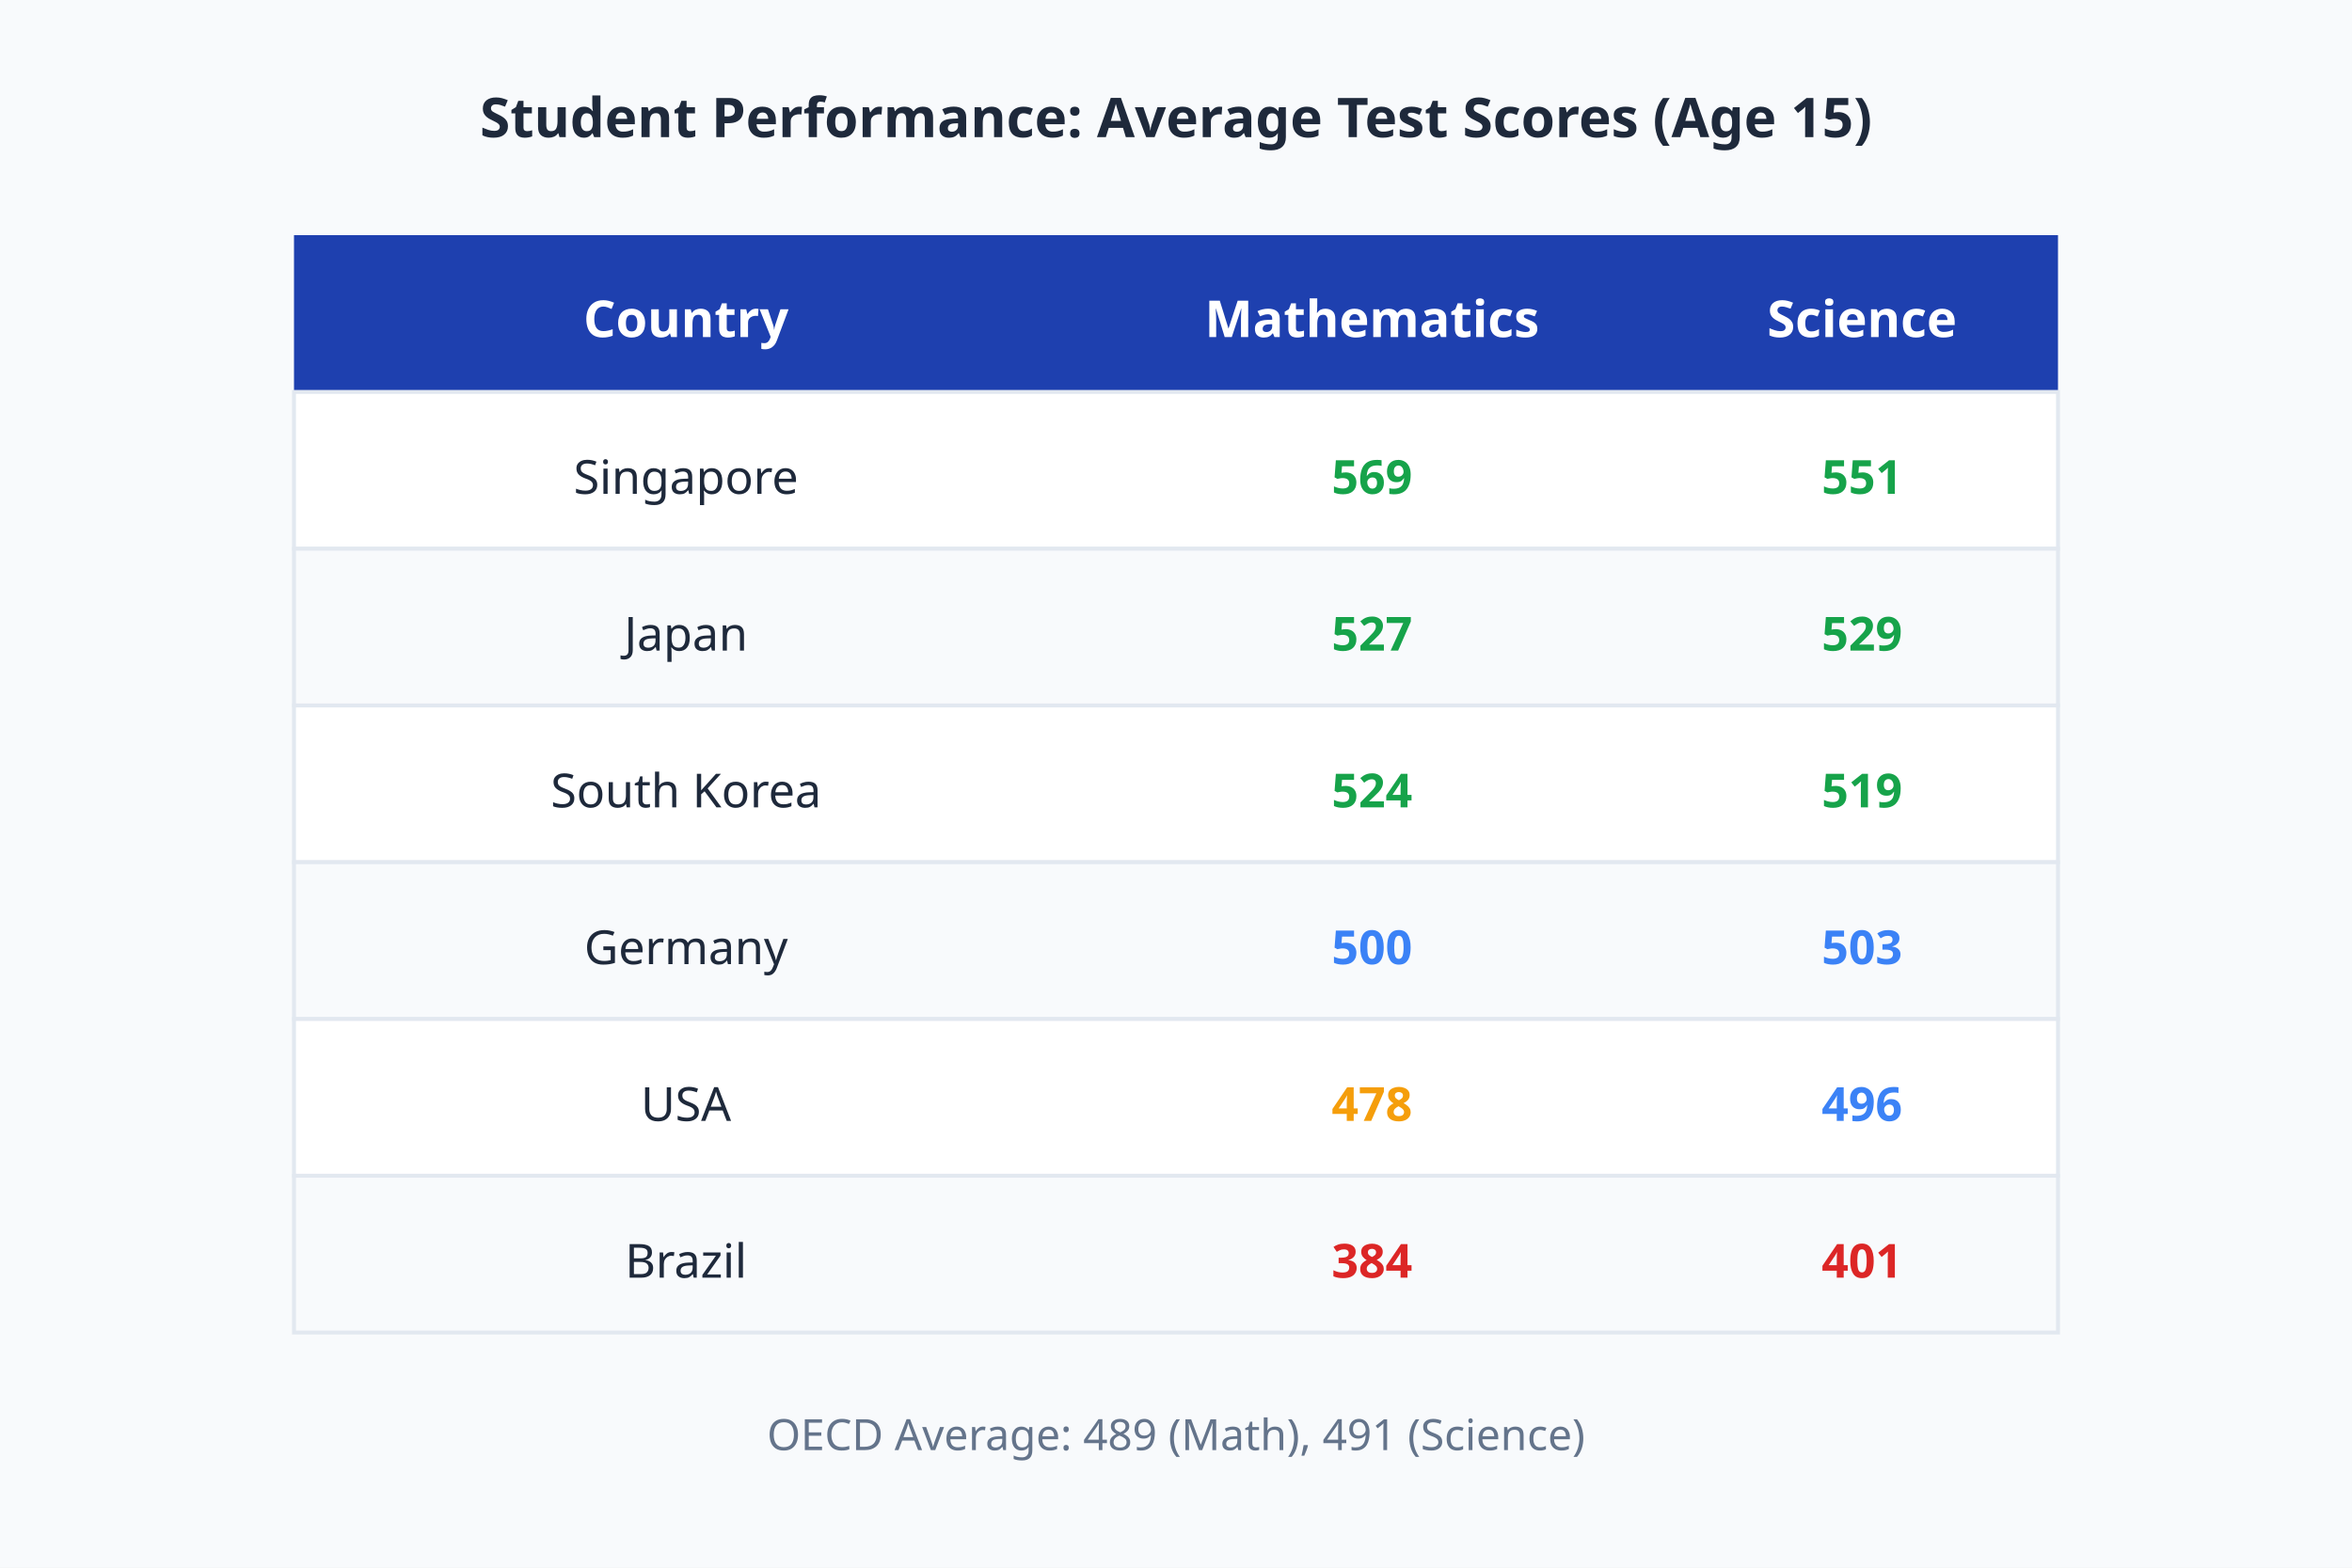
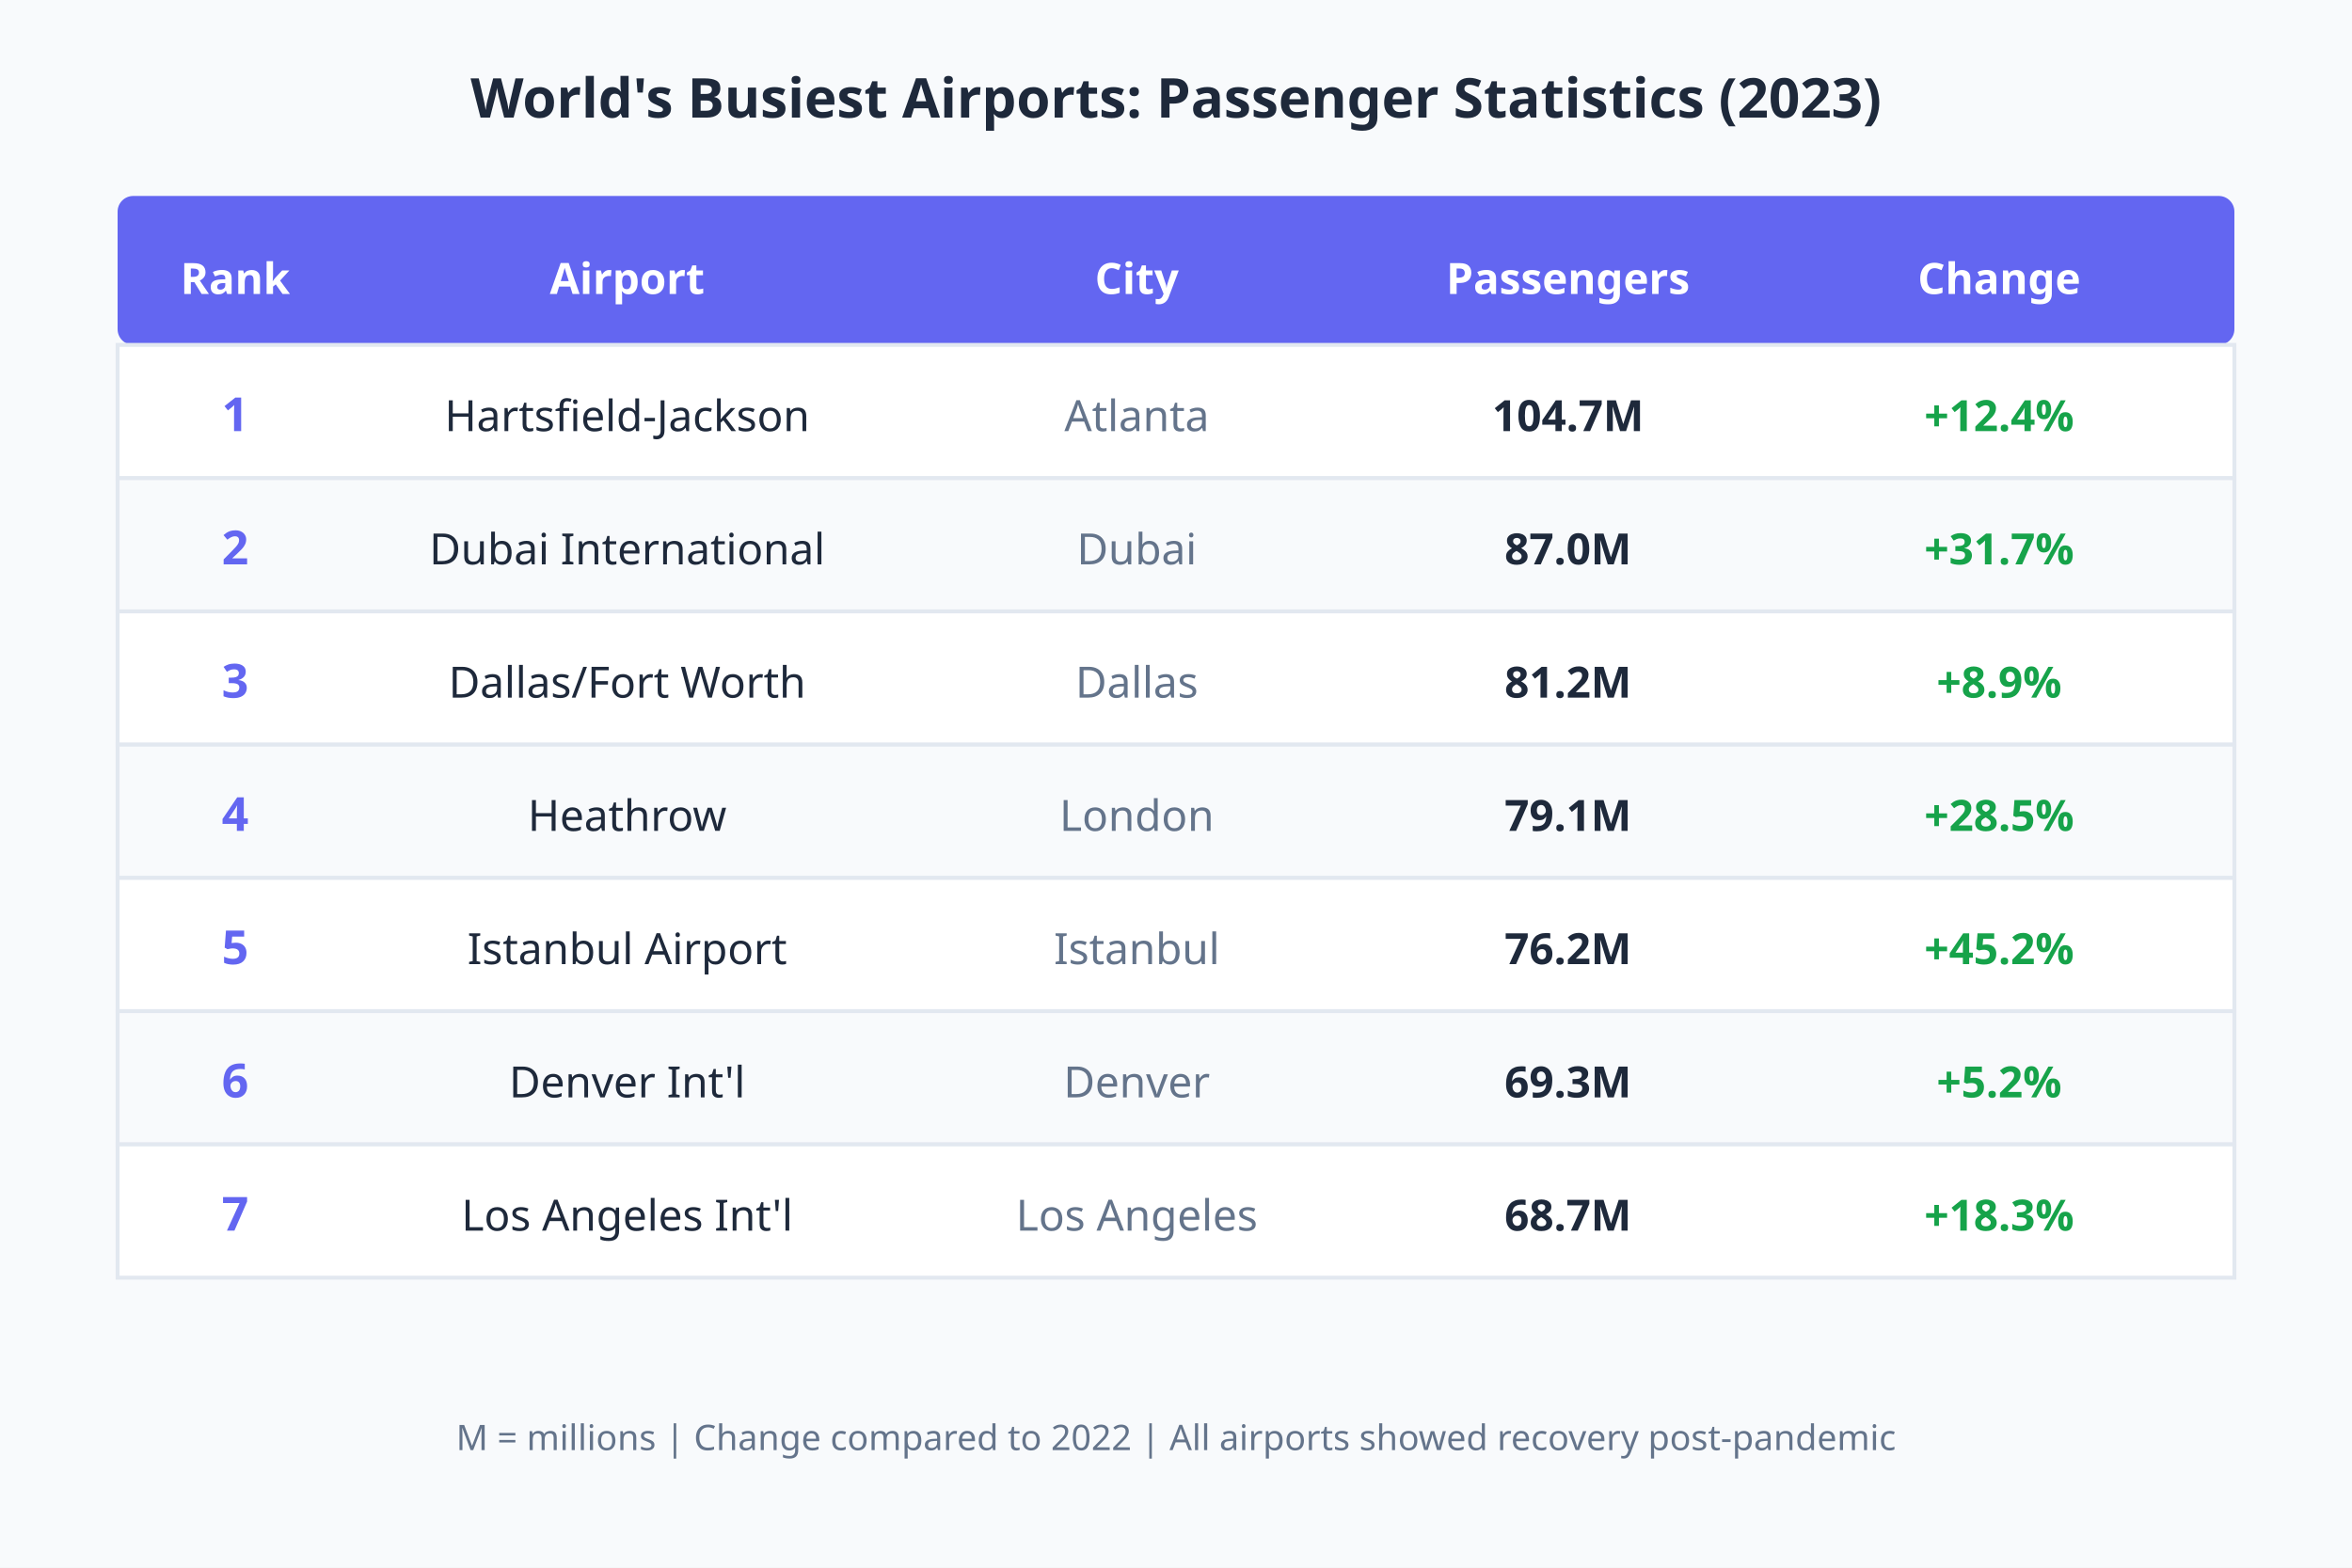
<svg xmlns="http://www.w3.org/2000/svg" width="600" height="400" viewBox="0 0 600 400">
  <rect width="600" height="400" fill="#f8fafc" />
-   <text x="300" y="35" text-anchor="middle" fill="#1e293b" font-size="14" font-weight="600" font-family="system-ui">
-     Student Performance: Average Test Scores (Age 15)
+   <text x="300" y="30" text-anchor="middle" fill="#1e293b" font-size="14" font-weight="600" font-family="system-ui">
+     World's Busiest Airports: Passenger Statistics (2023)
  </text>
-   <g transform="translate(75, 60)">
-     <rect x="0" y="0" width="450" height="40" fill="#1e40af" />
-     <text x="100" y="26" text-anchor="middle" fill="white" font-size="13" font-weight="600" font-family="system-ui">Country</text>
-     <text x="275" y="26" text-anchor="middle" fill="white" font-size="13" font-weight="600" font-family="system-ui">Mathematics</text>
-     <text x="400" y="26" text-anchor="middle" fill="white" font-size="13" font-weight="600" font-family="system-ui">Science</text>
-     <rect x="0" y="40" width="450" height="40" fill="white" stroke="#e2e8f0" />
-     <text x="100" y="66" text-anchor="middle" fill="#1e293b" font-size="12" font-family="system-ui">Singapore</text>
-     <text x="275" y="66" text-anchor="middle" fill="#16a34a" font-size="12" font-weight="600" font-family="system-ui">569</text>
-     <text x="400" y="66" text-anchor="middle" fill="#16a34a" font-size="12" font-weight="600" font-family="system-ui">551</text>
-     <rect x="0" y="80" width="450" height="40" fill="#f8fafc" stroke="#e2e8f0" />
-     <text x="100" y="106" text-anchor="middle" fill="#1e293b" font-size="12" font-family="system-ui">Japan</text>
-     <text x="275" y="106" text-anchor="middle" fill="#16a34a" font-size="12" font-weight="600" font-family="system-ui">527</text>
-     <text x="400" y="106" text-anchor="middle" fill="#16a34a" font-size="12" font-weight="600" font-family="system-ui">529</text>
-     <rect x="0" y="120" width="450" height="40" fill="white" stroke="#e2e8f0" />
-     <text x="100" y="146" text-anchor="middle" fill="#1e293b" font-size="12" font-family="system-ui">South Korea</text>
-     <text x="275" y="146" text-anchor="middle" fill="#16a34a" font-size="12" font-weight="600" font-family="system-ui">524</text>
-     <text x="400" y="146" text-anchor="middle" fill="#16a34a" font-size="12" font-weight="600" font-family="system-ui">519</text>
-     <rect x="0" y="160" width="450" height="40" fill="#f8fafc" stroke="#e2e8f0" />
-     <text x="100" y="186" text-anchor="middle" fill="#1e293b" font-size="12" font-family="system-ui">Germany</text>
-     <text x="275" y="186" text-anchor="middle" fill="#3b82f6" font-size="12" font-weight="600" font-family="system-ui">500</text>
-     <text x="400" y="186" text-anchor="middle" fill="#3b82f6" font-size="12" font-weight="600" font-family="system-ui">503</text>
-     <rect x="0" y="200" width="450" height="40" fill="white" stroke="#e2e8f0" />
-     <text x="100" y="226" text-anchor="middle" fill="#1e293b" font-size="12" font-family="system-ui">USA</text>
-     <text x="275" y="226" text-anchor="middle" fill="#f59e0b" font-size="12" font-weight="600" font-family="system-ui">478</text>
-     <text x="400" y="226" text-anchor="middle" fill="#3b82f6" font-size="12" font-weight="600" font-family="system-ui">496</text>
-     <rect x="0" y="240" width="450" height="40" fill="#f8fafc" stroke="#e2e8f0" />
-     <text x="100" y="266" text-anchor="middle" fill="#1e293b" font-size="12" font-family="system-ui">Brazil</text>
-     <text x="275" y="266" text-anchor="middle" fill="#dc2626" font-size="12" font-weight="600" font-family="system-ui">384</text>
-     <text x="400" y="266" text-anchor="middle" fill="#dc2626" font-size="12" font-weight="600" font-family="system-ui">401</text>
+   <g transform="translate(30, 50)">
+     <rect x="0" y="0" width="540" height="38" fill="#6366f1" rx="4" />
+     <text x="30" y="25" text-anchor="middle" fill="white" font-size="11" font-weight="600" font-family="system-ui">Rank</text>
+     <text x="130" y="25" text-anchor="middle" fill="white" font-size="11" font-weight="600" font-family="system-ui">Airport</text>
+     <text x="260" y="25" text-anchor="middle" fill="white" font-size="11" font-weight="600" font-family="system-ui">City</text>
+     <text x="370" y="25" text-anchor="middle" fill="white" font-size="11" font-weight="600" font-family="system-ui">Passengers</text>
+     <text x="480" y="25" text-anchor="middle" fill="white" font-size="11" font-weight="600" font-family="system-ui">Change</text>
+     <rect x="0" y="38" width="540" height="34" fill="white" stroke="#e2e8f0" />
+     <text x="30" y="60" text-anchor="middle" fill="#6366f1" font-size="12" font-weight="700" font-family="system-ui">1</text>
+     <text x="130" y="60" text-anchor="middle" fill="#1e293b" font-size="11" font-family="system-ui">Hartsfield-Jackson</text>
+     <text x="260" y="60" text-anchor="middle" fill="#64748b" font-size="11" font-family="system-ui">Atlanta</text>
+     <text x="370" y="60" text-anchor="middle" fill="#1e293b" font-size="11" font-weight="600" font-family="system-ui">104.7M</text>
+     <text x="480" y="60" text-anchor="middle" fill="#16a34a" font-size="11" font-weight="600" font-family="system-ui">+12.4%</text>
+     <rect x="0" y="72" width="540" height="34" fill="#f8fafc" stroke="#e2e8f0" />
+     <text x="30" y="94" text-anchor="middle" fill="#6366f1" font-size="12" font-weight="700" font-family="system-ui">2</text>
+     <text x="130" y="94" text-anchor="middle" fill="#1e293b" font-size="11" font-family="system-ui">Dubai International</text>
+     <text x="260" y="94" text-anchor="middle" fill="#64748b" font-size="11" font-family="system-ui">Dubai</text>
+     <text x="370" y="94" text-anchor="middle" fill="#1e293b" font-size="11" font-weight="600" font-family="system-ui">87.0M</text>
+     <text x="480" y="94" text-anchor="middle" fill="#16a34a" font-size="11" font-weight="600" font-family="system-ui">+31.7%</text>
+     <rect x="0" y="106" width="540" height="34" fill="white" stroke="#e2e8f0" />
+     <text x="30" y="128" text-anchor="middle" fill="#6366f1" font-size="12" font-weight="700" font-family="system-ui">3</text>
+     <text x="130" y="128" text-anchor="middle" fill="#1e293b" font-size="11" font-family="system-ui">Dallas/Fort Worth</text>
+     <text x="260" y="128" text-anchor="middle" fill="#64748b" font-size="11" font-family="system-ui">Dallas</text>
+     <text x="370" y="128" text-anchor="middle" fill="#1e293b" font-size="11" font-weight="600" font-family="system-ui">81.2M</text>
+     <text x="480" y="128" text-anchor="middle" fill="#16a34a" font-size="11" font-weight="600" font-family="system-ui">+8.9%</text>
+     <rect x="0" y="140" width="540" height="34" fill="#f8fafc" stroke="#e2e8f0" />
+     <text x="30" y="162" text-anchor="middle" fill="#6366f1" font-size="12" font-weight="700" font-family="system-ui">4</text>
+     <text x="130" y="162" text-anchor="middle" fill="#1e293b" font-size="11" font-family="system-ui">Heathrow</text>
+     <text x="260" y="162" text-anchor="middle" fill="#64748b" font-size="11" font-family="system-ui">London</text>
+     <text x="370" y="162" text-anchor="middle" fill="#1e293b" font-size="11" font-weight="600" font-family="system-ui">79.1M</text>
+     <text x="480" y="162" text-anchor="middle" fill="#16a34a" font-size="11" font-weight="600" font-family="system-ui">+28.5%</text>
+     <rect x="0" y="174" width="540" height="34" fill="white" stroke="#e2e8f0" />
+     <text x="30" y="196" text-anchor="middle" fill="#6366f1" font-size="12" font-weight="700" font-family="system-ui">5</text>
+     <text x="130" y="196" text-anchor="middle" fill="#1e293b" font-size="11" font-family="system-ui">Istanbul Airport</text>
+     <text x="260" y="196" text-anchor="middle" fill="#64748b" font-size="11" font-family="system-ui">Istanbul</text>
+     <text x="370" y="196" text-anchor="middle" fill="#1e293b" font-size="11" font-weight="600" font-family="system-ui">76.2M</text>
+     <text x="480" y="196" text-anchor="middle" fill="#16a34a" font-size="11" font-weight="600" font-family="system-ui">+45.2%</text>
+     <rect x="0" y="208" width="540" height="34" fill="#f8fafc" stroke="#e2e8f0" />
+     <text x="30" y="230" text-anchor="middle" fill="#6366f1" font-size="12" font-weight="700" font-family="system-ui">6</text>
+     <text x="130" y="230" text-anchor="middle" fill="#1e293b" font-size="11" font-family="system-ui">Denver Int'l</text>
+     <text x="260" y="230" text-anchor="middle" fill="#64748b" font-size="11" font-family="system-ui">Denver</text>
+     <text x="370" y="230" text-anchor="middle" fill="#1e293b" font-size="11" font-weight="600" font-family="system-ui">69.3M</text>
+     <text x="480" y="230" text-anchor="middle" fill="#16a34a" font-size="11" font-weight="600" font-family="system-ui">+5.2%</text>
+     <rect x="0" y="242" width="540" height="34" fill="white" stroke="#e2e8f0" />
+     <text x="30" y="264" text-anchor="middle" fill="#6366f1" font-size="12" font-weight="700" font-family="system-ui">7</text>
+     <text x="130" y="264" text-anchor="middle" fill="#1e293b" font-size="11" font-family="system-ui">Los Angeles Int'l</text>
+     <text x="260" y="264" text-anchor="middle" fill="#64748b" font-size="11" font-family="system-ui">Los Angeles</text>
+     <text x="370" y="264" text-anchor="middle" fill="#1e293b" font-size="11" font-weight="600" font-family="system-ui">68.7M</text>
+     <text x="480" y="264" text-anchor="middle" fill="#16a34a" font-size="11" font-weight="600" font-family="system-ui">+18.3%</text>
  </g>
-   <text x="300" y="370" text-anchor="middle" fill="#64748b" font-size="11" font-family="system-ui">
-     OECD Average: 489 (Math), 491 (Science)
+   <text x="300" y="370" text-anchor="middle" fill="#64748b" font-size="9" font-family="system-ui">
+     M = millions | Change compared to 2022 | All airports showed recovery post-pandemic
  </text>
</svg>
